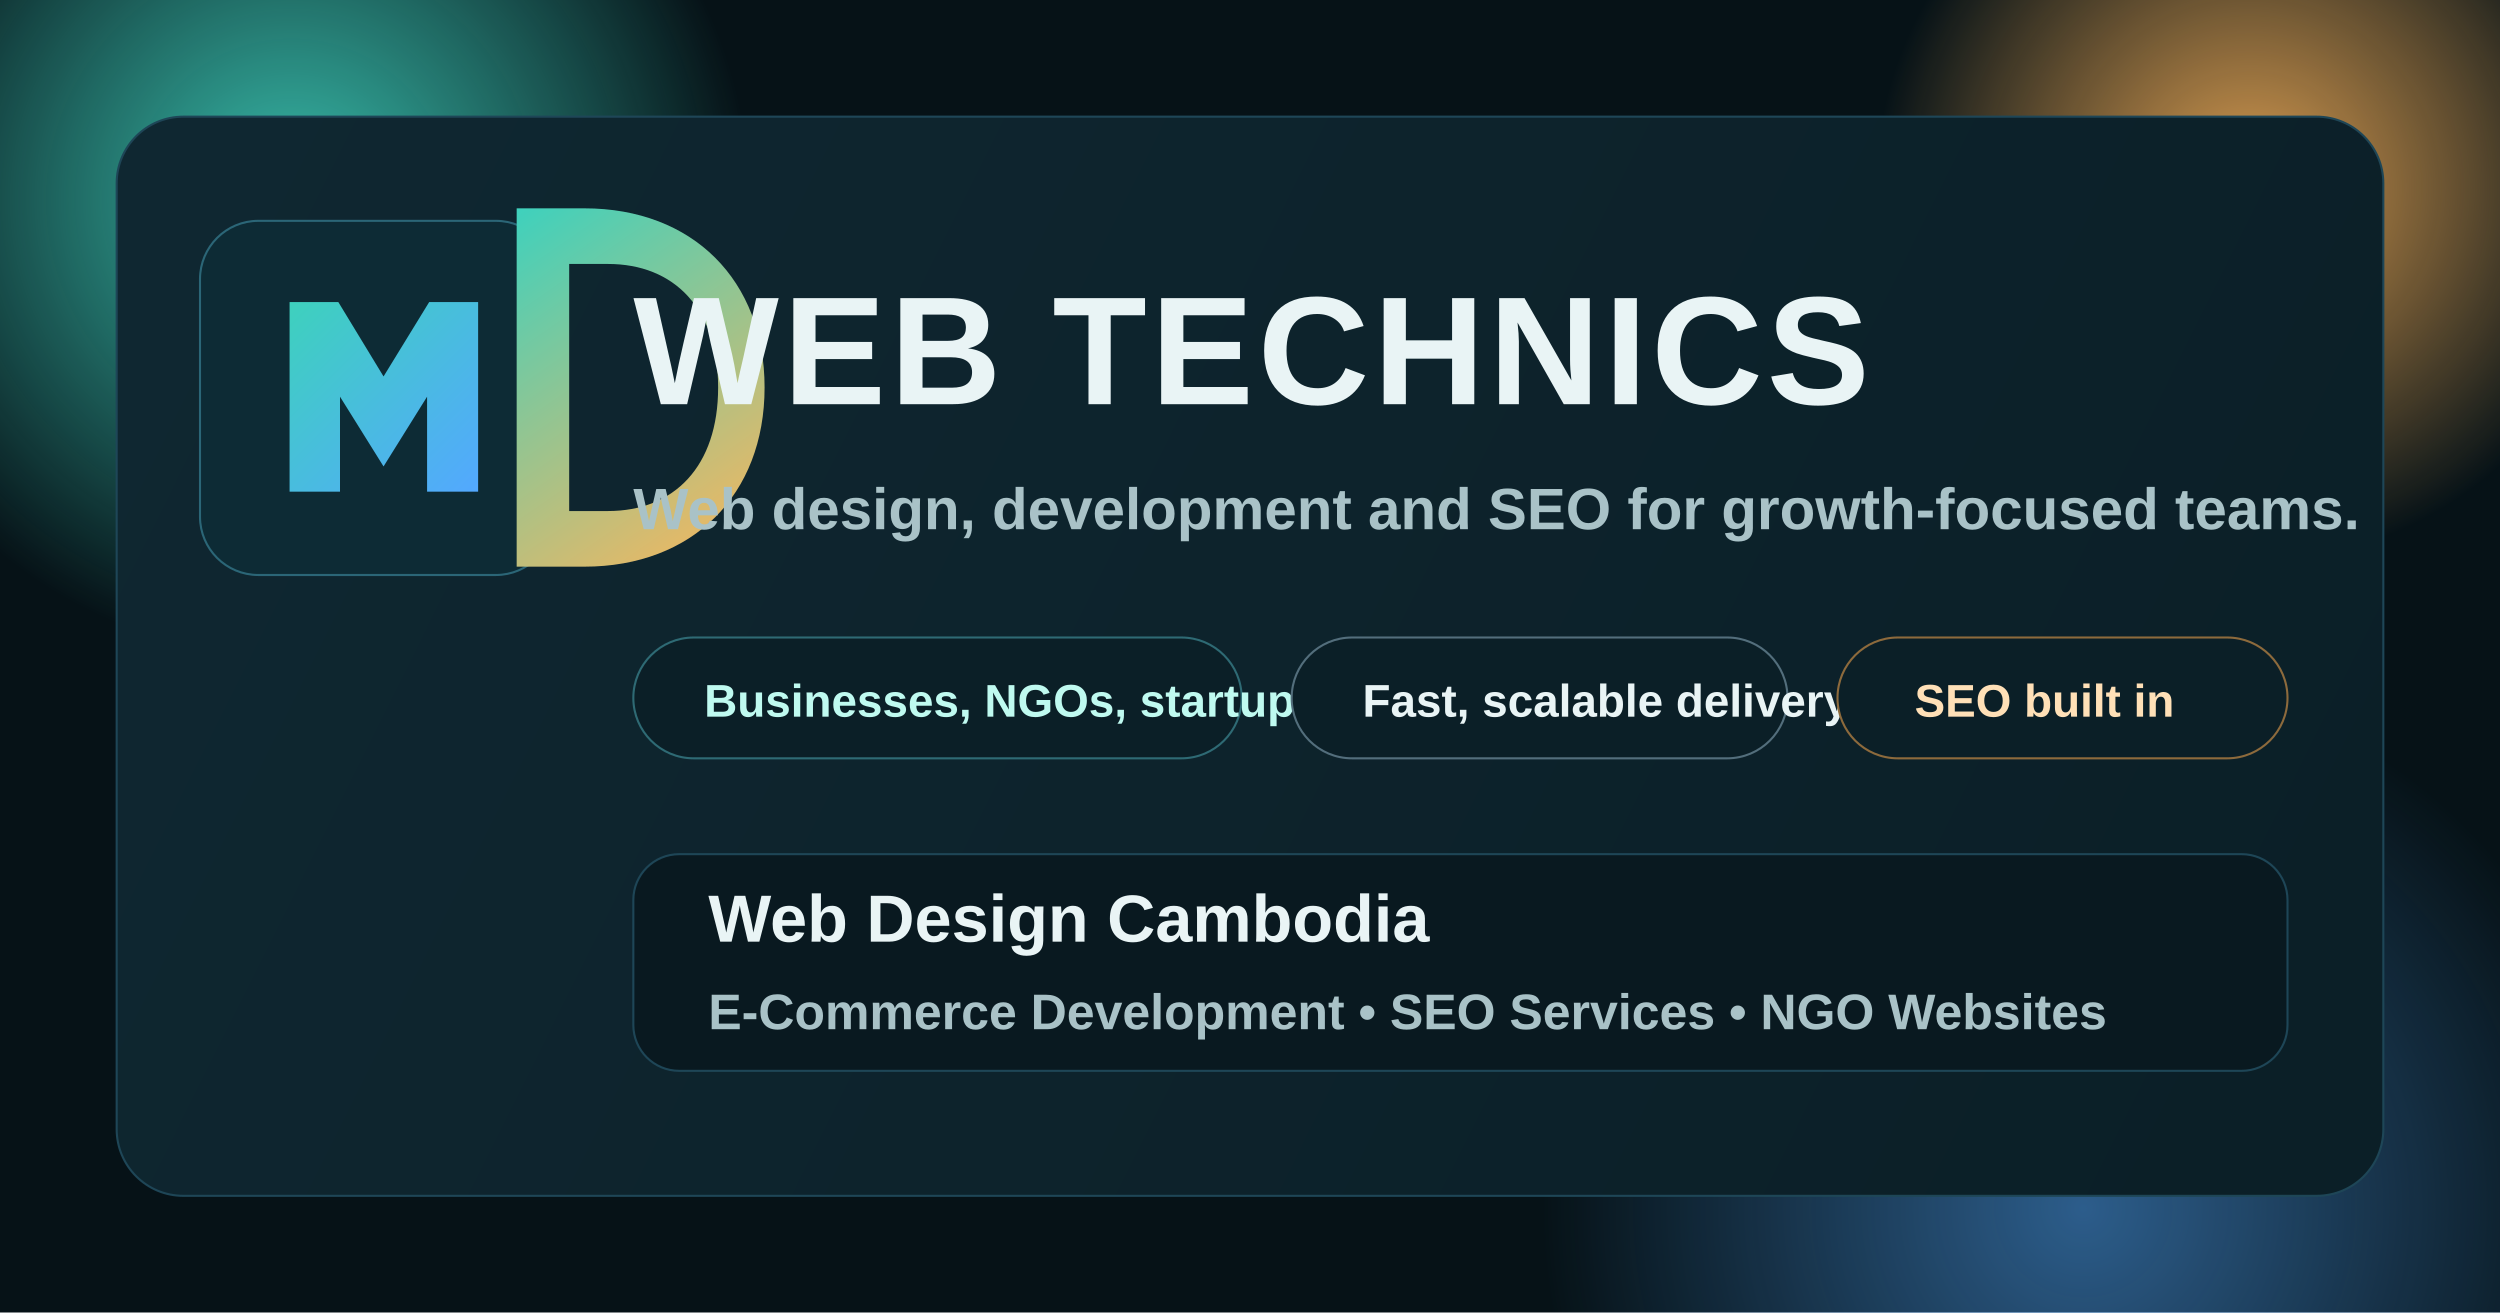
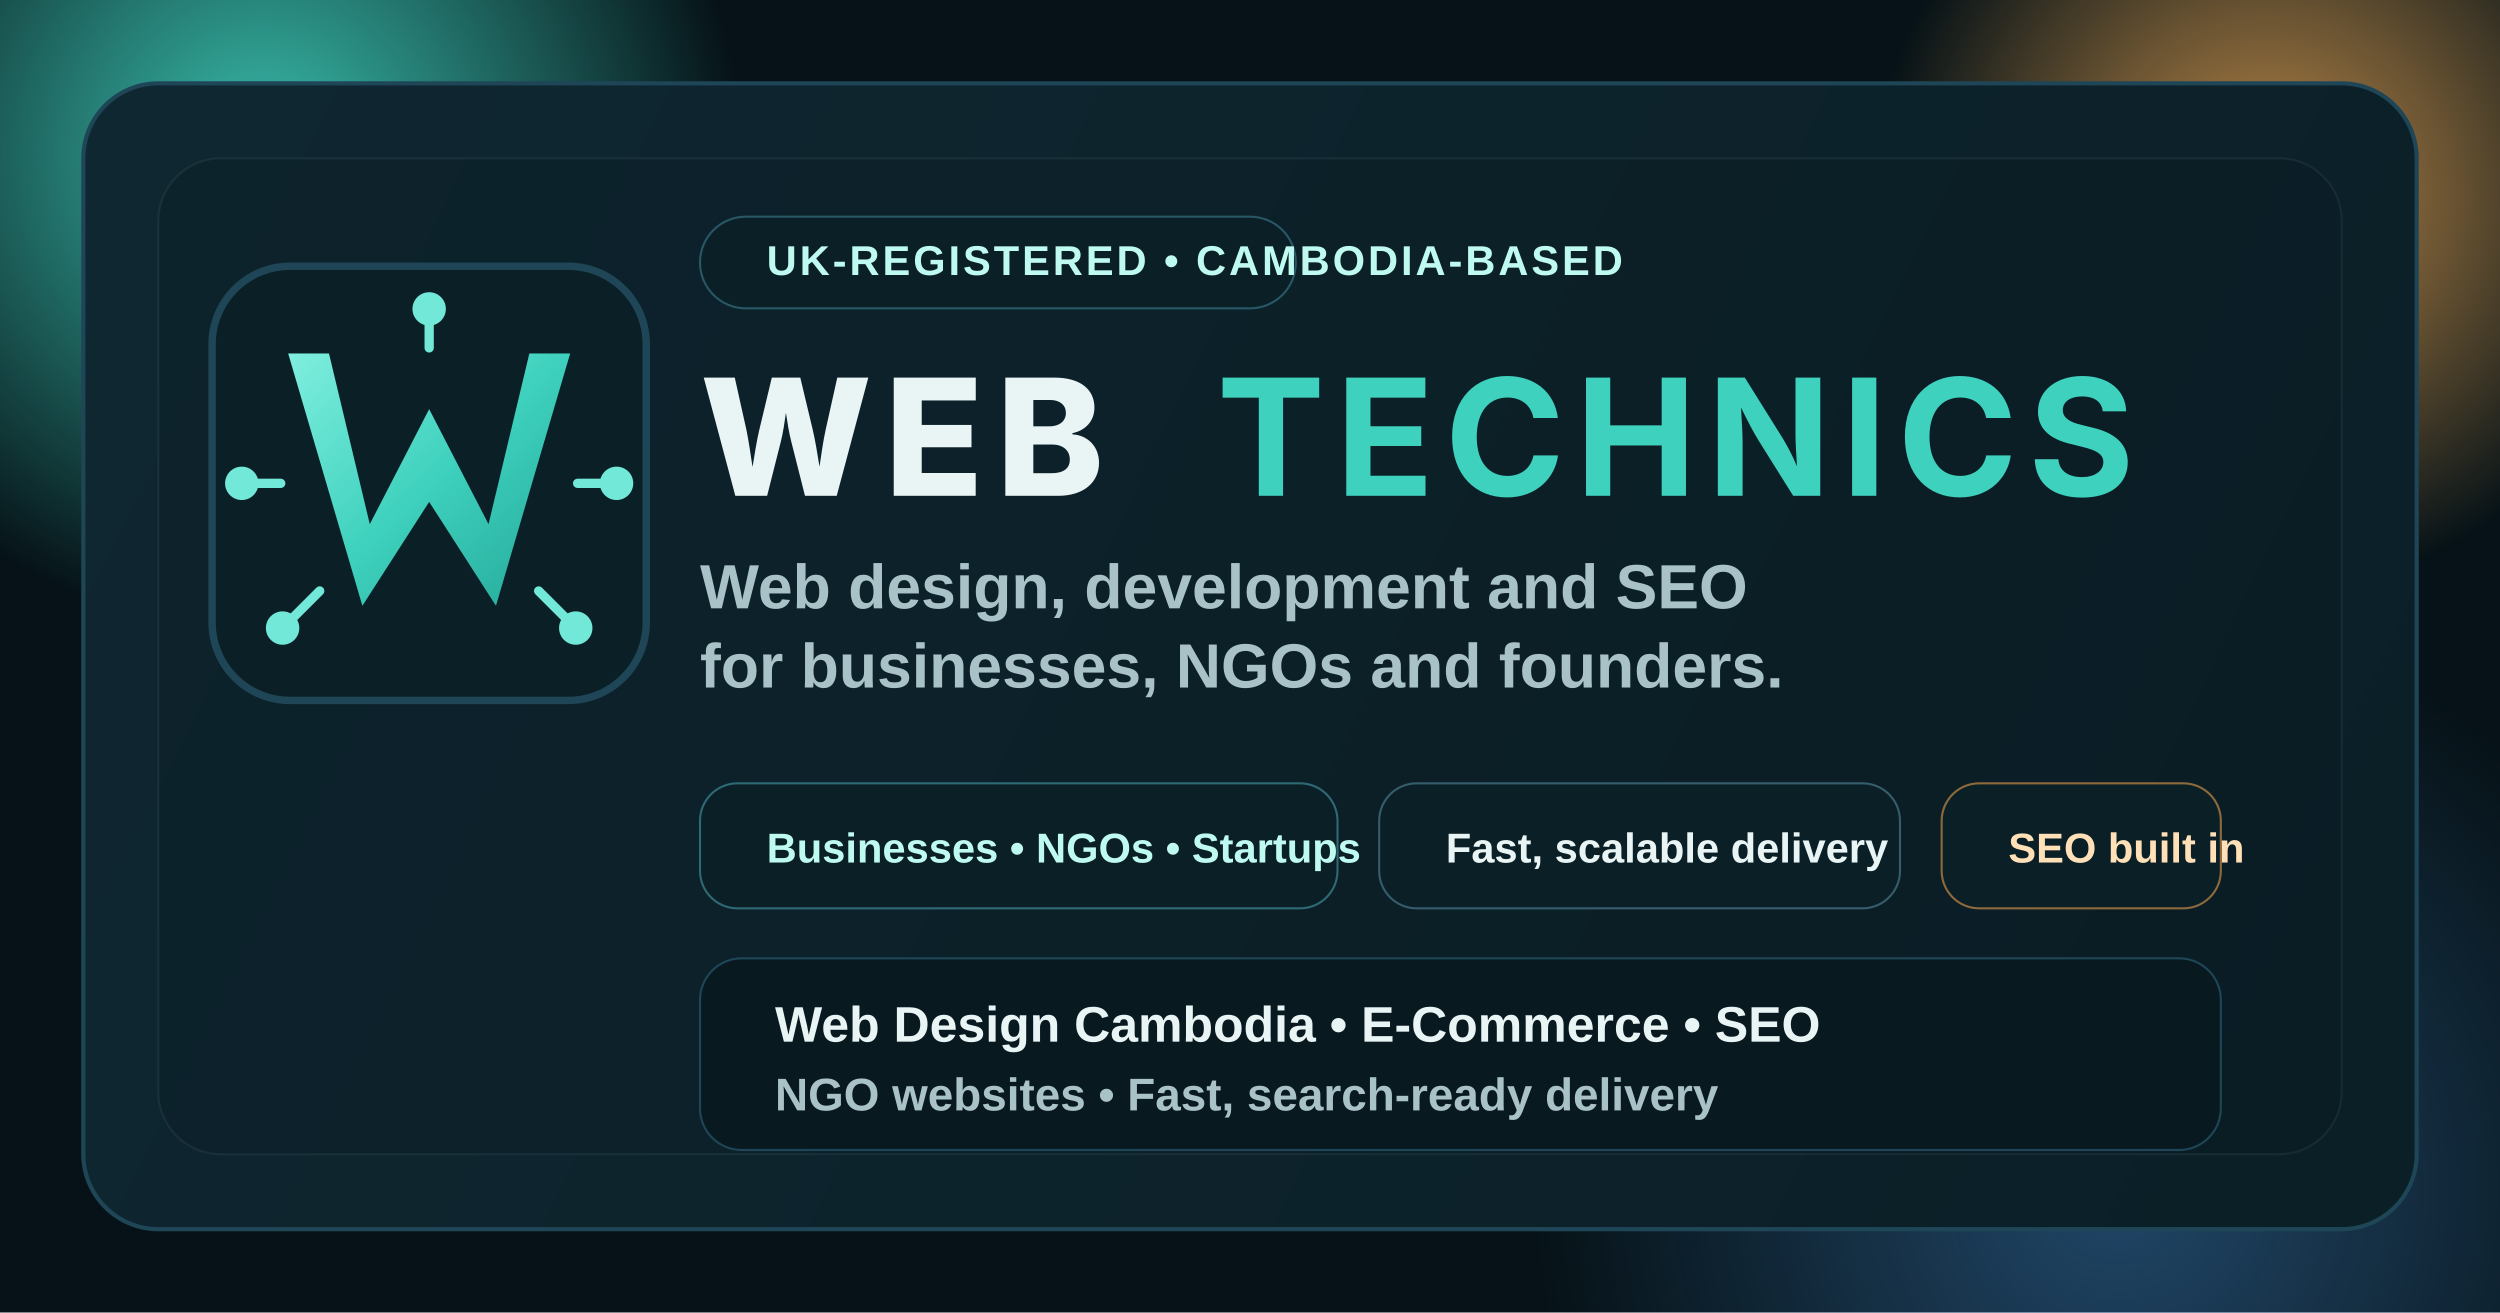
- <svg xmlns="http://www.w3.org/2000/svg" width="1200" height="630" viewBox="0 0 1200 630" fill="none">
+ <svg xmlns="http://www.w3.org/2000/svg" width="1200" height="630" viewBox="0 0 1200 630" fill="none" role="img" aria-label="Web Technics social preview card">
  <rect width="1200" height="630" fill="#061217" />
-   <circle cx="140" cy="96" r="220" fill="url(#paint0_radial)" fill-opacity="0.9" />
-   <circle cx="1080" cy="90" r="180" fill="url(#paint1_radial)" fill-opacity="0.85" />
-   <circle cx="1000" cy="580" r="260" fill="url(#paint2_radial)" fill-opacity="0.5" />
-   <rect x="56" y="56" width="1088" height="518" rx="32" fill="url(#paint3_linear)" stroke="#1E4657" />
-   <rect x="96" y="106" width="170" height="170" rx="28" fill="#0D2B35" stroke="#2B6677" />
-   <path d="M139 236V145H162.4L184.1 180.7L206 145H229.5V236H205V190.4L184.1 223.9L163.2 190.4V236H139Z" fill="url(#paint4_linear)" />
-   <path d="M367 186C367 237.5 332.5 272 280.5 272H248V100H280.5C332.5 100 367 134.5 367 186ZM291.8 245.3C323.6 245.3 344.7 223.9 344.7 186C344.7 148.1 323.6 126.7 291.8 126.7H273.2V245.3H291.8Z" fill="url(#paint5_linear)" />
-   <text x="304" y="194" fill="#E9F4F5" font-family="Sora, Arial, sans-serif" font-size="74" font-weight="700" letter-spacing="2">WEB TECHNICS</text>
-   <text x="304" y="254" fill="#A9C2C7" font-family="Manrope, Arial, sans-serif" font-size="28" font-weight="600">Web design, development and SEO for growth-focused teams.</text>
-   <rect x="304" y="306" width="292" height="58" rx="29" fill="#0B1F27" stroke="#2E6A74" />
-   <text x="338" y="344" fill="#BFFAF0" font-family="Manrope, Arial, sans-serif" font-size="22" font-weight="700">Businesses, NGOs, startups</text>
-   <rect x="620" y="306" width="238" height="58" rx="29" fill="#0B1F27" stroke="#536E7C" />
-   <text x="654" y="344" fill="#E9F4F5" font-family="Manrope, Arial, sans-serif" font-size="22" font-weight="700">Fast, scalable delivery</text>
-   <rect x="882" y="306" width="216" height="58" rx="29" fill="#0B1F27" stroke="#8D6A3C" />
-   <text x="919" y="344" fill="#FFE0B7" font-family="Manrope, Arial, sans-serif" font-size="22" font-weight="700">SEO built in</text>
-   <rect x="304" y="410" width="794" height="104" rx="22" fill="#091920" stroke="#1E4657" />
-   <text x="340" y="452" fill="#E9F4F5" font-family="Sora, Arial, sans-serif" font-size="32" font-weight="700">Web Design Cambodia</text>
-   <text x="340" y="494" fill="#A9C2C7" font-family="Manrope, Arial, sans-serif" font-size="24" font-weight="600">E-Commerce Development  •  SEO Services  •  NGO Websites</text>
+   <circle cx="126" cy="74" r="230" fill="url(#glowBrand)" fill-opacity="0.9" />
+   <circle cx="1088" cy="94" r="190" fill="url(#glowAccent)" fill-opacity="0.75" />
+   <circle cx="1016" cy="570" r="280" fill="url(#glowBlue)" fill-opacity="0.35" />
+   <rect x="40" y="40" width="1120" height="550" rx="36" fill="url(#panelFill)" stroke="#1E4657" stroke-width="2" />
+   <rect x="76" y="76" width="1048" height="478" rx="30" fill="rgba(6,18,23,0.18)" stroke="rgba(169,194,199,0.08)" />
+   <g transform="translate(92 118) scale(0.4453125)">
+     <rect x="22" y="22" width="468" height="468" rx="84" fill="#0B1F27" stroke="#1E4657" stroke-width="8" />
+     <path d="M104 116H148L192 300L256 176L320 300L364 116H408L328 388L256 276L184 388L104 116Z" fill="url(#iconGrad)" />
+     <path d="M256 68V110M54 256H96M416 256H458M138 372L98 412M374 372L414 412" stroke="#72E8D9" stroke-width="10" stroke-linecap="round" />
+     <circle cx="256" cy="68" r="18" fill="#72E8D9" />
+     <circle cx="54" cy="256" r="18" fill="#72E8D9" />
+     <circle cx="458" cy="256" r="18" fill="#72E8D9" />
+     <circle cx="98" cy="412" r="18" fill="#72E8D9" />
+     <circle cx="414" cy="412" r="18" fill="#72E8D9" />
+   </g>
+   <rect x="336" y="104" width="286" height="44" rx="22" fill="#0B1F27" stroke="#285765" />
+   <text x="368" y="132" fill="#BFFAF0" font-family="Manrope, Segoe UI, Arial, sans-serif" font-size="20" font-weight="800" letter-spacing="1.4">UK-REGISTERED • CAMBODIA-BASED</text>
+   <text x="336" y="238" font-family="Inter, Segoe UI, Arial, sans-serif" font-size="78" font-weight="800" letter-spacing="6" fill="#E9F4F5">WEB</text>
+   <text x="584" y="238" font-family="Inter, Segoe UI, Arial, sans-serif" font-size="78" font-weight="700" letter-spacing="5" fill="#3ED1BD">TECHNICS</text>
+   <text x="336" y="292" fill="#A9C2C7" font-family="Manrope, Segoe UI, Arial, sans-serif" font-size="30" font-weight="700">Web design, development and SEO</text>
+   <text x="336" y="330" fill="#A9C2C7" font-family="Manrope, Segoe UI, Arial, sans-serif" font-size="30" font-weight="700">for businesses, NGOs and founders.</text>
+   <g>
+     <rect x="336" y="376" width="306" height="60" rx="18" fill="#0B1F27" stroke="#2E6A74" />
+     <text x="368" y="414" fill="#BFFAF0" font-family="Manrope, Segoe UI, Arial, sans-serif" font-size="20" font-weight="800">Businesses • NGOs • Startups</text>
+   </g>
+   <g>
+     <rect x="662" y="376" width="250" height="60" rx="18" fill="#0B1F27" stroke="#355D6B" />
+     <text x="694" y="414" fill="#E9F4F5" font-family="Manrope, Segoe UI, Arial, sans-serif" font-size="20" font-weight="800">Fast, scalable delivery</text>
+   </g>
+   <g>
+     <rect x="932" y="376" width="134" height="60" rx="18" fill="#0B1F27" stroke="#8D6A3C" />
+     <text x="964" y="414" fill="#FFE0B7" font-family="Manrope, Segoe UI, Arial, sans-serif" font-size="20" font-weight="800">SEO built in</text>
+   </g>
+   <rect x="336" y="460" width="730" height="92" rx="20" fill="#091920" stroke="#1E4657" />
+   <text x="372" y="500" fill="#E9F4F5" font-family="Sora, Segoe UI, Arial, sans-serif" font-size="24" font-weight="700">Web Design Cambodia • E-Commerce • SEO</text>
+   <text x="372" y="533" fill="#A9C2C7" font-family="Manrope, Segoe UI, Arial, sans-serif" font-size="22" font-weight="700">NGO websites • Fast, search-ready delivery</text>
  <defs>
-     <radialGradient id="paint0_radial" cx="0" cy="0" r="1" gradientUnits="userSpaceOnUse" gradientTransform="translate(140 96) rotate(90) scale(220)">
+     <radialGradient id="glowBrand" cx="0" cy="0" r="1" gradientUnits="userSpaceOnUse" gradientTransform="translate(126 74) rotate(90) scale(230)">
      <stop stop-color="#3ED1BD" />
      <stop offset="1" stop-color="#3ED1BD" stop-opacity="0" />
    </radialGradient>
-     <radialGradient id="paint1_radial" cx="0" cy="0" r="1" gradientUnits="userSpaceOnUse" gradientTransform="translate(1080 90) rotate(90) scale(180)">
+     <radialGradient id="glowAccent" cx="0" cy="0" r="1" gradientUnits="userSpaceOnUse" gradientTransform="translate(1088 94) rotate(90) scale(190)">
      <stop stop-color="#FFB55A" />
      <stop offset="1" stop-color="#FFB55A" stop-opacity="0" />
    </radialGradient>
-     <radialGradient id="paint2_radial" cx="0" cy="0" r="1" gradientUnits="userSpaceOnUse" gradientTransform="translate(1000 580) rotate(90) scale(260)">
+     <radialGradient id="glowBlue" cx="0" cy="0" r="1" gradientUnits="userSpaceOnUse" gradientTransform="translate(1016 570) rotate(90) scale(280)">
      <stop stop-color="#53A8FF" />
      <stop offset="1" stop-color="#53A8FF" stop-opacity="0" />
    </radialGradient>
-     <linearGradient id="paint3_linear" x1="88" y1="68" x2="1084" y2="564" gradientUnits="userSpaceOnUse">
+     <linearGradient id="panelFill" x1="72" y1="62" x2="1100" y2="566" gradientUnits="userSpaceOnUse">
      <stop stop-color="#0F2731" />
      <stop offset="1" stop-color="#0B1F27" />
    </linearGradient>
-     <linearGradient id="paint4_linear" x1="139" y1="145" x2="229.5" y2="236" gradientUnits="userSpaceOnUse">
-       <stop stop-color="#3ED1BD" />
-       <stop offset="1" stop-color="#53A8FF" />
-     </linearGradient>
-     <linearGradient id="paint5_linear" x1="248" y1="100" x2="367" y2="272" gradientUnits="userSpaceOnUse">
-       <stop stop-color="#3ED1BD" />
-       <stop offset="1" stop-color="#FFB55A" />
+     <linearGradient id="iconGrad" x1="92" y1="84" x2="420" y2="430" gradientUnits="userSpaceOnUse">
+       <stop stop-color="#8AF3E4" />
+       <stop offset="0.5" stop-color="#3ED1BD" />
+       <stop offset="1" stop-color="#1F9E90" />
    </linearGradient>
  </defs>
</svg>
